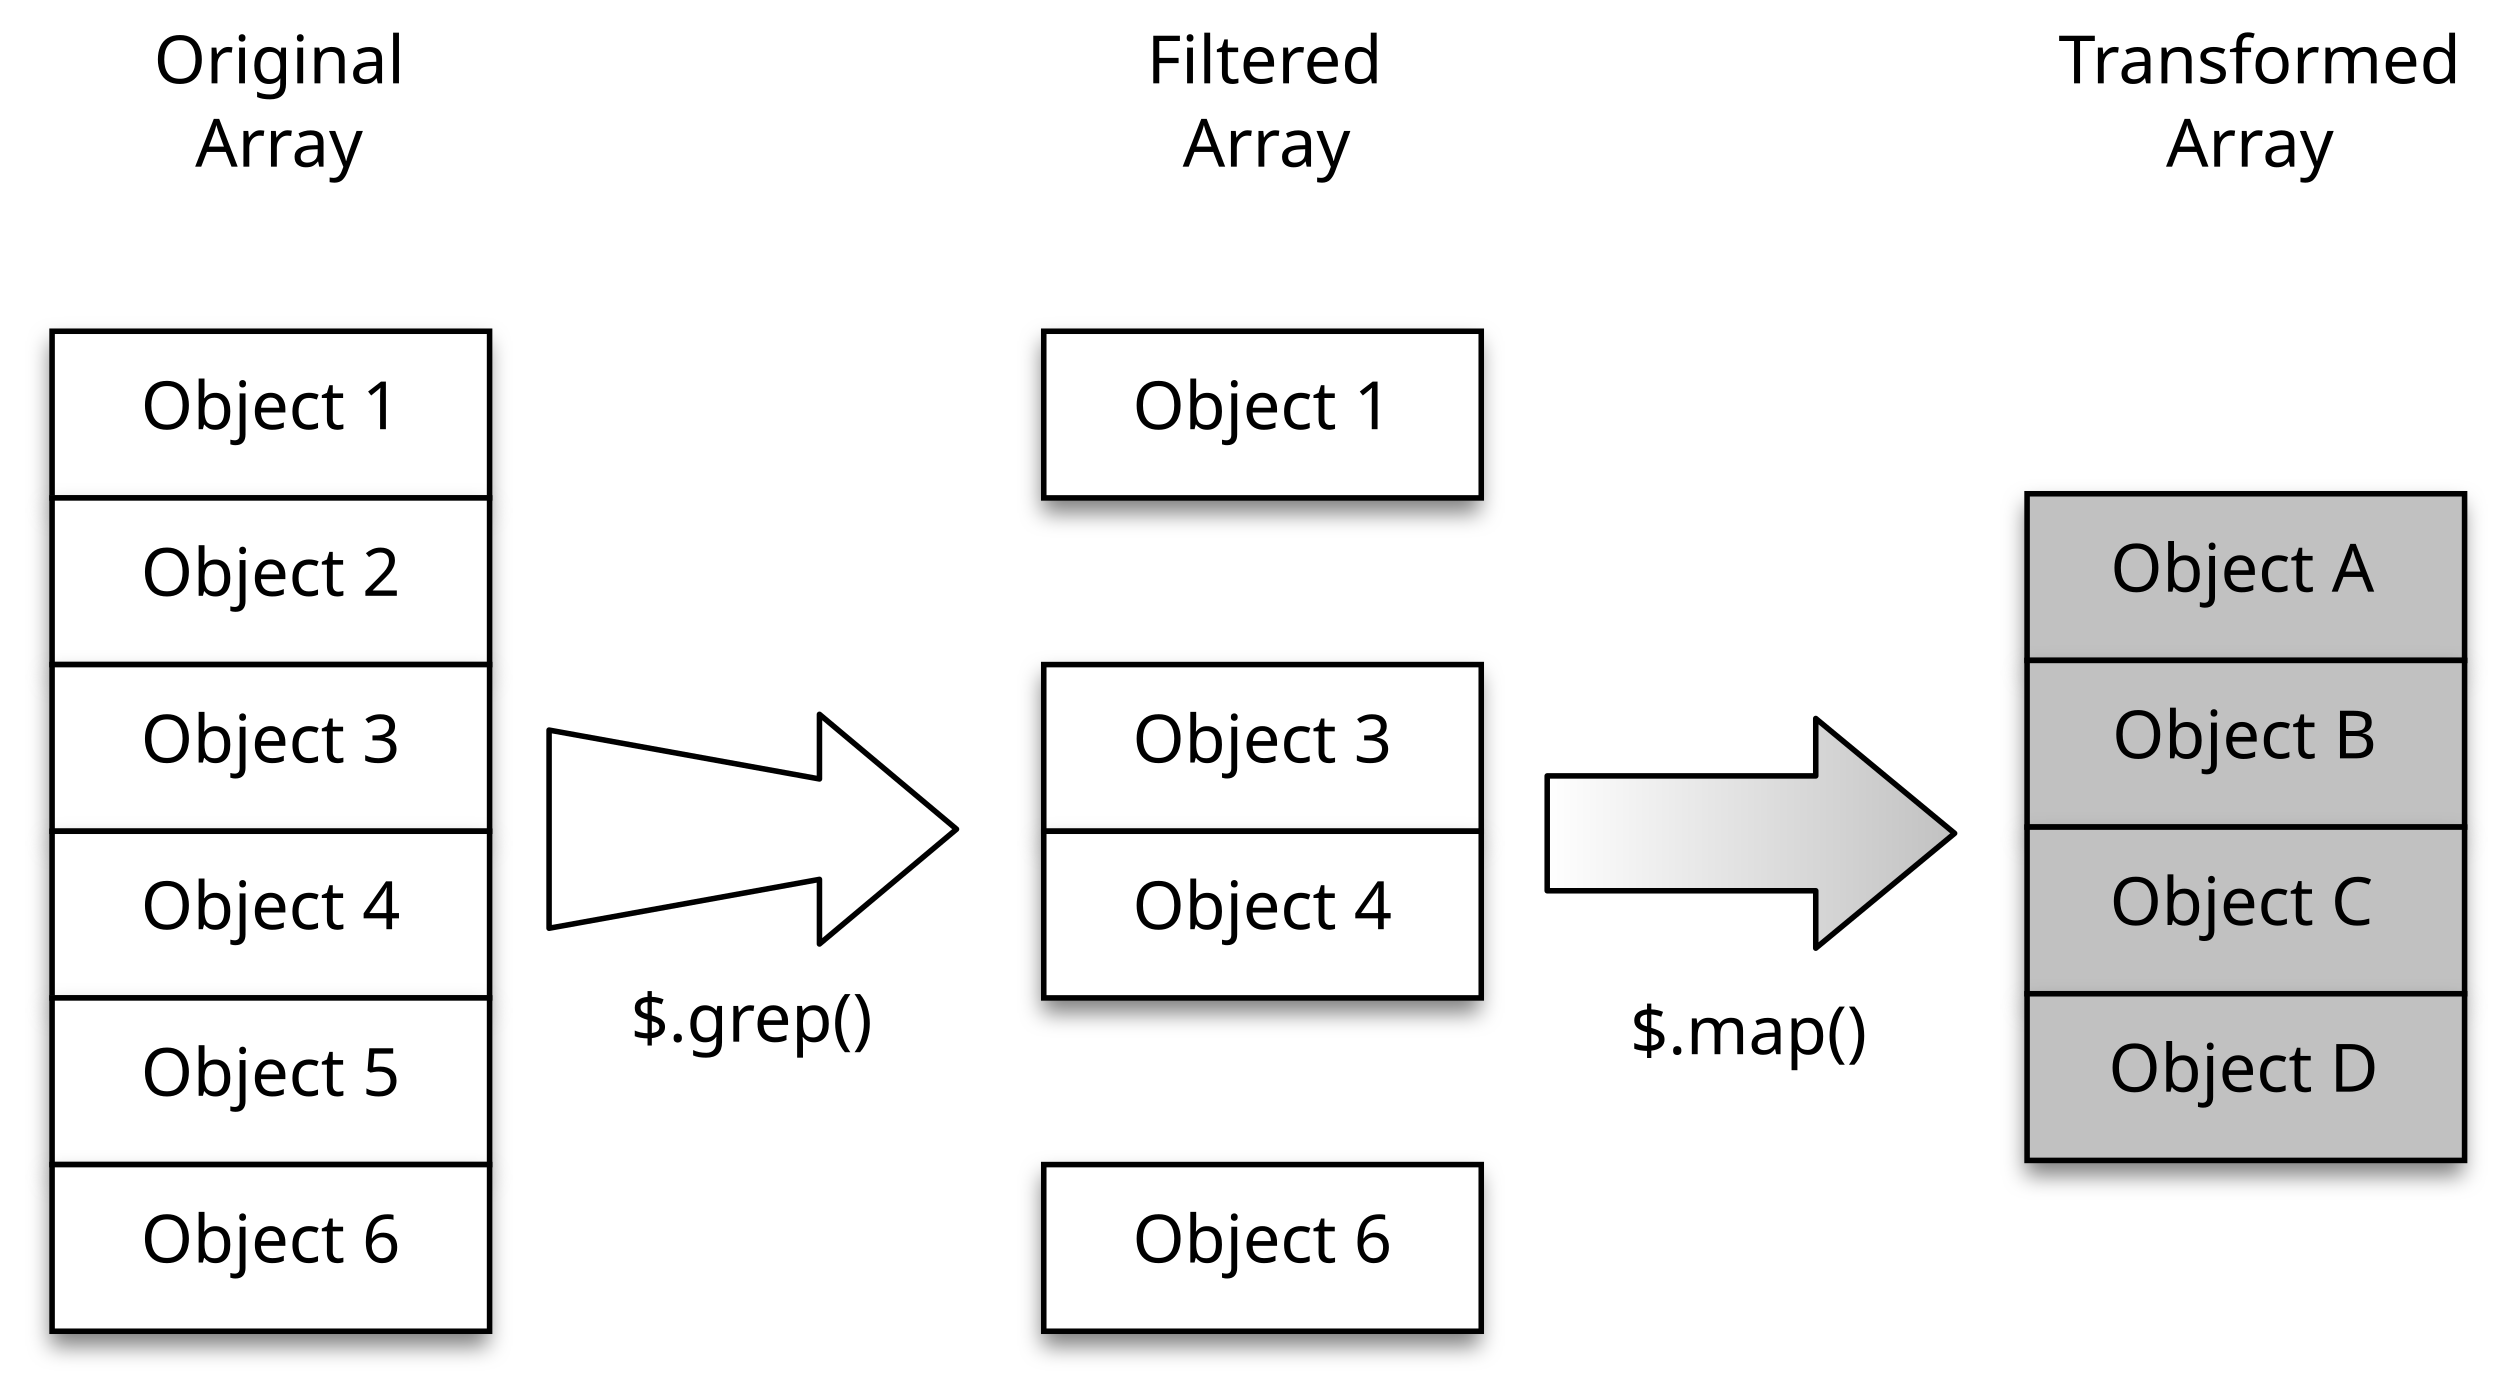
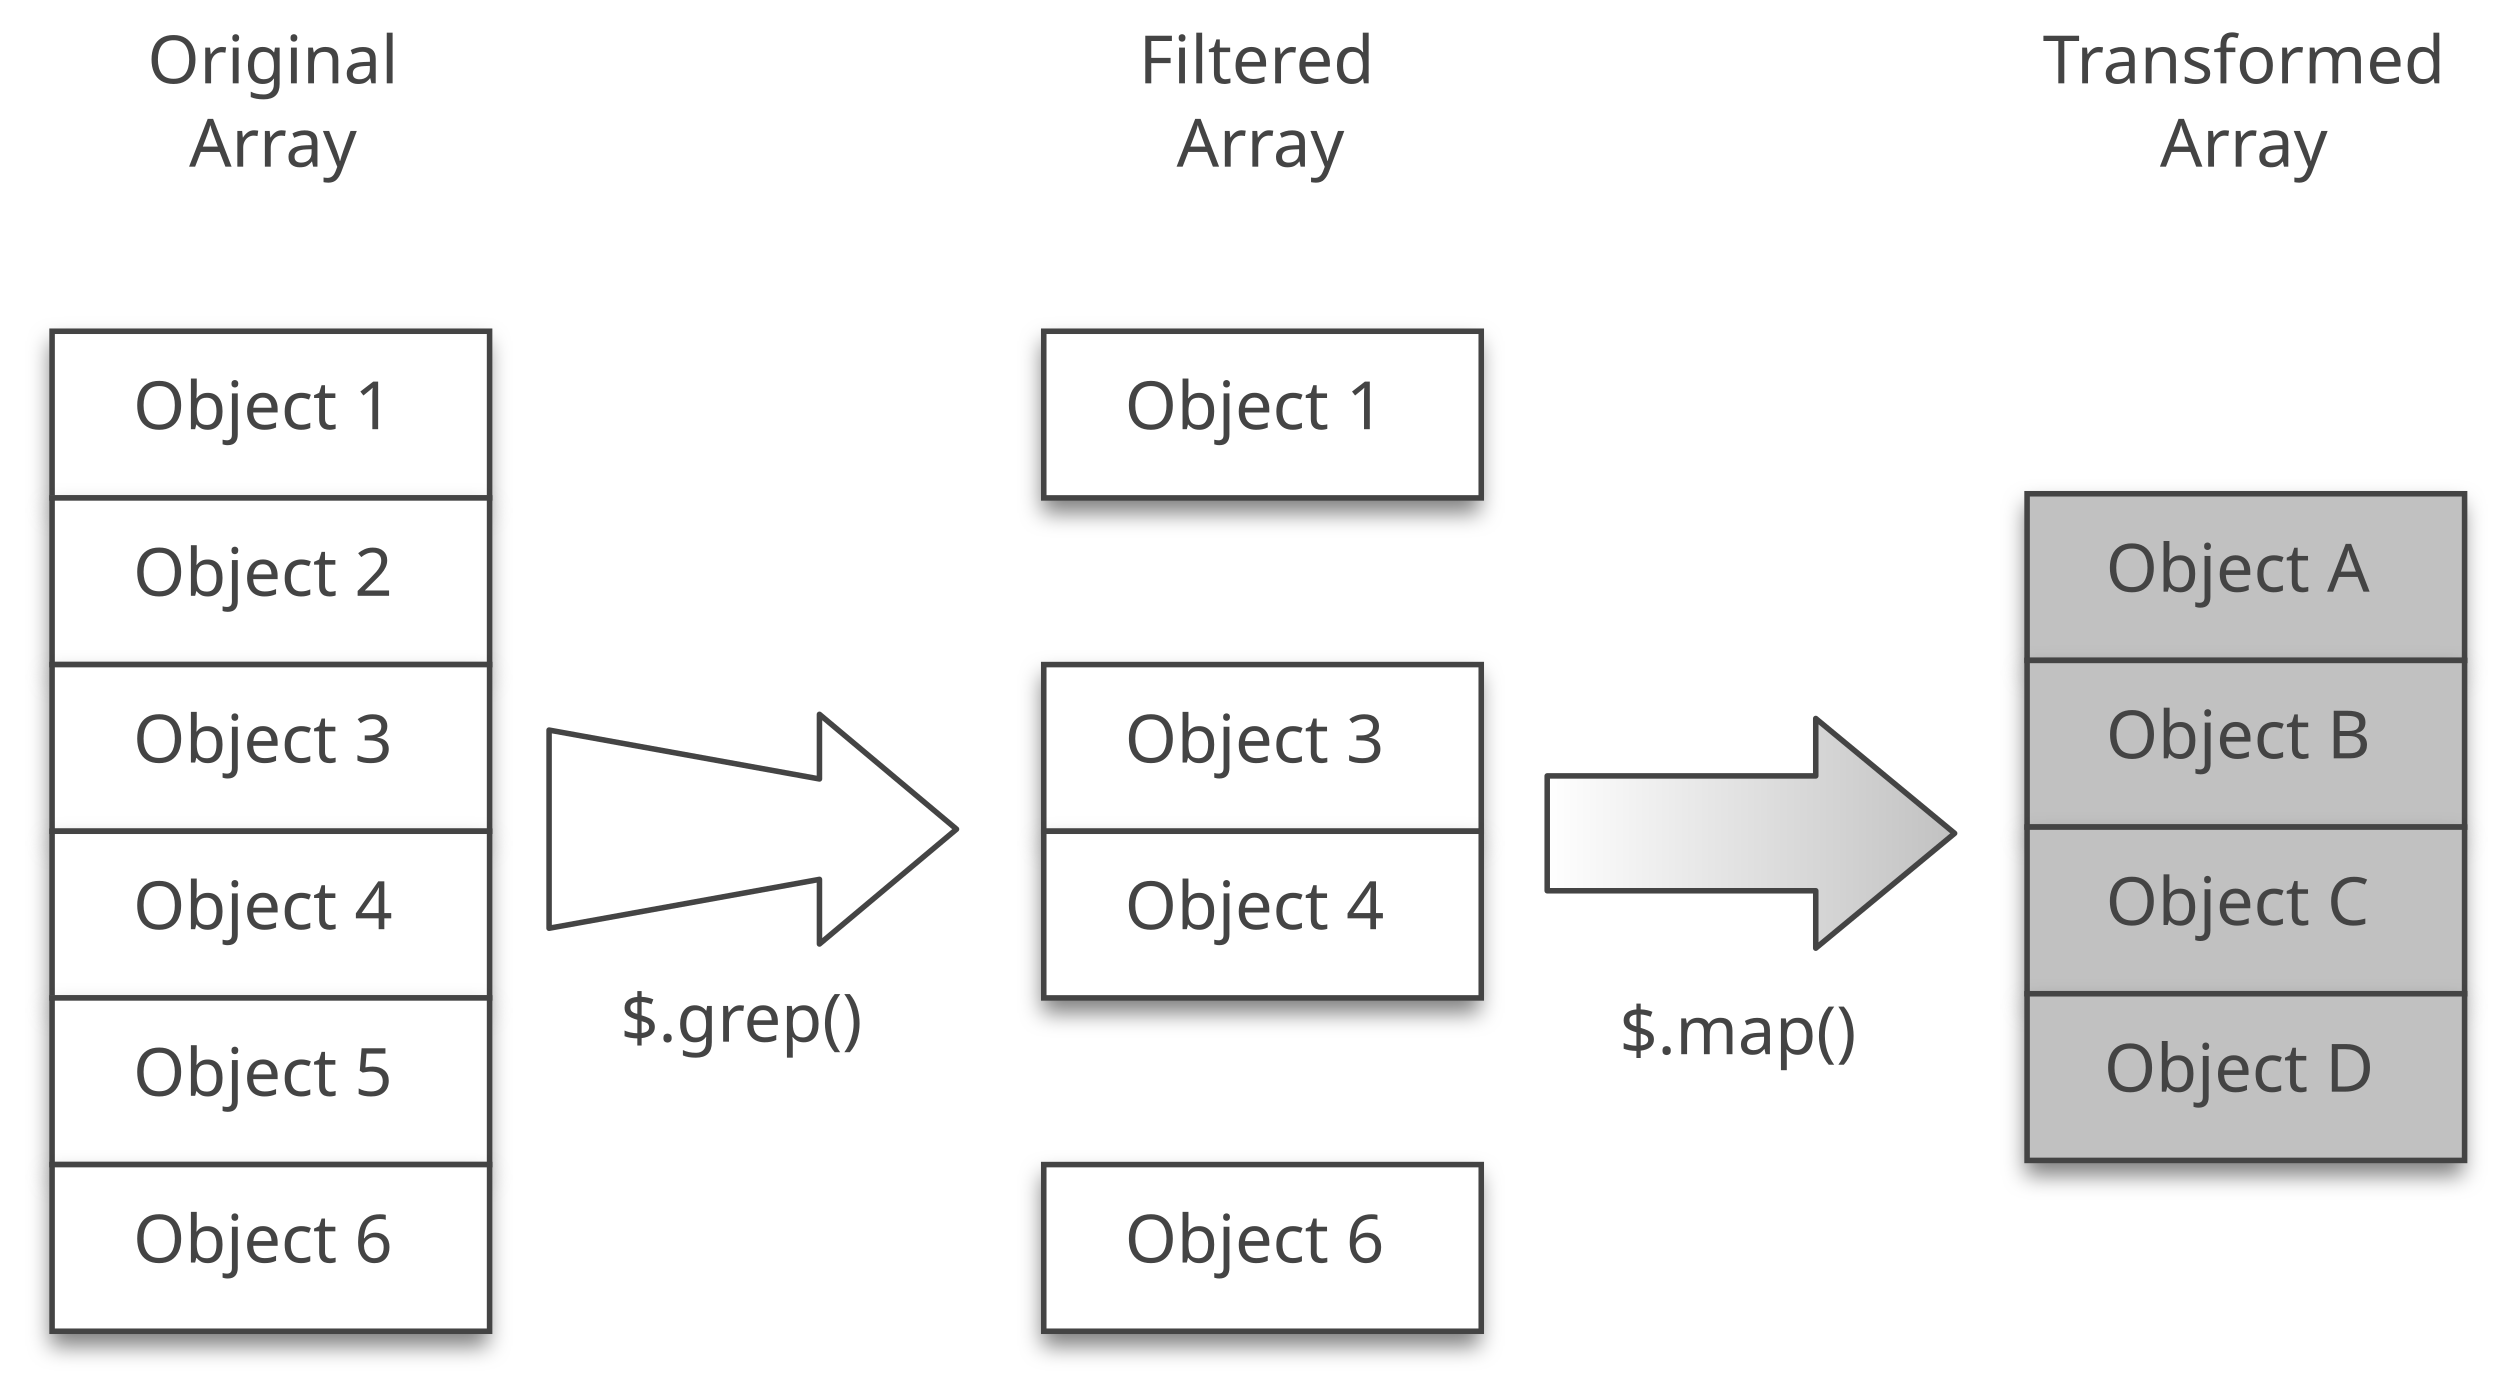
<svg xmlns="http://www.w3.org/2000/svg" version="1.1" width="600" height="332" xml:space="preserve">
  <defs>
    <filter id="shadow-outer" filterUnits="userSpaceOnUse">
      <feGaussianBlur stdDeviation="2.5" />
      <feOffset dx="0.1" dy="3.1" result="blur" />
      <feFlood flood-color="rgb(0, 0, 0)" flood-opacity="0.5" />
      <feComposite in2="blur" operator="in" result="colorShadow" />
      <feComposite in="SourceGraphic" in2="colorShadow" operator="over" />
    </filter>
    <linearGradient id="gradient-bezier30" x1="371.33" y1="200" x2="469.11" y2="200" gradientUnits="userSpaceOnUse">
      <stop offset="0" stop-color="rgb(255, 255, 255)" stop-opacity="1" />
      <stop offset="1" stop-color="rgb(193, 193, 193)" stop-opacity="1" />
    </linearGradient>
  </defs>
-   <path id="bezier" stroke="rgb(0, 0, 0)" stroke-width="1.33" stroke-linecap="round" stroke-linejoin="round" stroke-miterlimit="4" fill="none" d="M 196.67,186.95 L 131.78,175.22 131.78,222.78 196.67,211.05 196.67,226.56 229.56,199 196.67,171.44 196.67,186.95 Z M 196.67,186.95" />
+   <path id="bezier" stroke="rgb(68, 68, 68)" stroke-width="1.33" stroke-linecap="round" stroke-linejoin="round" stroke-miterlimit="4" fill="none" d="M 196.67,186.95 L 131.78,175.22 131.78,222.78 196.67,211.05 196.67,226.56 229.56,199 196.67,171.44 196.67,186.95 Z M 196.67,186.95" />
  <rect id="rectangle32" stroke="none" fill="rgb(255, 255, 255)" filter="url(#shadow-outer)" x="12" y="79" width="105" height="41" />
-   <rect id="rectangle" stroke="rgb(0, 0, 0)" stroke-width="1.33" fill="none" x="12.5" y="79.5" width="105" height="40" />
+   <rect id="rectangle" stroke="rgb(68, 68, 68)" stroke-width="1.33" fill="none" x="12.5" y="79.5" width="105" height="40" />
  <rect id="rectangle34" stroke="none" fill="rgb(255, 255, 255)" filter="url(#shadow-outer)" x="12" y="119" width="105" height="41" />
-   <rect id="rectangle35" stroke="rgb(0, 0, 0)" stroke-width="1.33" fill="none" x="12.5" y="119.5" width="105" height="40" />
+   <rect id="rectangle35" stroke="rgb(68, 68, 68)" stroke-width="1.33" fill="none" x="12.5" y="119.5" width="105" height="40" />
  <rect id="rectangle37" stroke="none" fill="rgb(255, 255, 255)" filter="url(#shadow-outer)" x="12" y="159" width="105" height="41" />
-   <rect id="rectangle38" stroke="rgb(0, 0, 0)" stroke-width="1.33" fill="none" x="12.5" y="159.5" width="105" height="40" />
+   <rect id="rectangle38" stroke="rgb(68, 68, 68)" stroke-width="1.33" fill="none" x="12.5" y="159.5" width="105" height="40" />
  <rect id="rectangle40" stroke="none" fill="rgb(255, 255, 255)" filter="url(#shadow-outer)" x="12" y="199" width="105" height="41" />
-   <rect id="rectangle41" stroke="rgb(0, 0, 0)" stroke-width="1.33" fill="none" x="12.5" y="199.5" width="105" height="40" />
+   <rect id="rectangle41" stroke="rgb(68, 68, 68)" stroke-width="1.33" fill="none" x="12.5" y="199.5" width="105" height="40" />
  <rect id="rectangle43" stroke="none" fill="rgb(255, 255, 255)" filter="url(#shadow-outer)" x="12" y="239" width="105" height="41" />
-   <rect id="rectangle44" stroke="rgb(0, 0, 0)" stroke-width="1.33" fill="none" x="12.5" y="239.5" width="105" height="40" />
+   <rect id="rectangle44" stroke="rgb(68, 68, 68)" stroke-width="1.33" fill="none" x="12.5" y="239.5" width="105" height="40" />
  <rect id="rectangle46" stroke="none" fill="rgb(255, 255, 255)" filter="url(#shadow-outer)" x="12" y="279" width="105" height="41" />
-   <rect id="rectangle47" stroke="rgb(0, 0, 0)" stroke-width="1.33" fill="none" x="12.5" y="279.5" width="105" height="40" />
+   <rect id="rectangle47" stroke="rgb(68, 68, 68)" stroke-width="1.33" fill="none" x="12.5" y="279.5" width="105" height="40" />
  <rect id="rectangle3" stroke="none" fill="rgb(255, 255, 255)" filter="url(#shadow-outer)" x="250" y="79" width="105" height="41" />
-   <rect id="rectangle4" stroke="rgb(0, 0, 0)" stroke-width="1.33" fill="none" x="250.5" y="79.5" width="105" height="40" />
+   <rect id="rectangle4" stroke="rgb(68, 68, 68)" stroke-width="1.33" fill="none" x="250.5" y="79.5" width="105" height="40" />
  <rect id="rectangle6" stroke="none" fill="rgb(255, 255, 255)" filter="url(#shadow-outer)" x="250" y="159" width="105" height="41" />
-   <rect id="rectangle7" stroke="rgb(0, 0, 0)" stroke-width="1.33" fill="none" x="250.5" y="159.5" width="105" height="40" />
+   <rect id="rectangle7" stroke="rgb(68, 68, 68)" stroke-width="1.33" fill="none" x="250.5" y="159.5" width="105" height="40" />
  <rect id="rectangle18" stroke="none" fill="rgb(255, 255, 255)" filter="url(#shadow-outer)" x="250" y="199" width="105" height="41" />
-   <rect id="rectangle19" stroke="rgb(0, 0, 0)" stroke-width="1.33" fill="none" x="250.5" y="199.5" width="105" height="40" />
+   <rect id="rectangle19" stroke="rgb(68, 68, 68)" stroke-width="1.33" fill="none" x="250.5" y="199.5" width="105" height="40" />
  <rect id="rectangle21" stroke="none" fill="rgb(255, 255, 255)" filter="url(#shadow-outer)" x="250" y="279" width="105" height="41" />
-   <rect id="rectangle51" stroke="rgb(0, 0, 0)" stroke-width="1.33" fill="none" x="250.5" y="279.5" width="105" height="40" />
+   <rect id="rectangle51" stroke="rgb(68, 68, 68)" stroke-width="1.33" fill="none" x="250.5" y="279.5" width="105" height="40" />
  <rect id="rectangle14" stroke="none" fill="rgb(193, 193, 193)" filter="url(#shadow-outer)" x="486" y="118" width="105" height="41" />
-   <rect id="rectangle15" stroke="rgb(0, 0, 0)" stroke-width="1.33" fill="none" x="486.5" y="118.5" width="105" height="40" />
+   <rect id="rectangle15" stroke="rgb(68, 68, 68)" stroke-width="1.33" fill="none" x="486.5" y="118.5" width="105" height="40" />
  <rect id="rectangle23" stroke="none" fill="rgb(193, 193, 193)" filter="url(#shadow-outer)" x="486" y="158" width="105" height="41" />
-   <rect id="rectangle24" stroke="rgb(0, 0, 0)" stroke-width="1.33" fill="none" x="486.5" y="158.5" width="105" height="40" />
+   <rect id="rectangle24" stroke="rgb(68, 68, 68)" stroke-width="1.33" fill="none" x="486.5" y="158.5" width="105" height="40" />
  <rect id="rectangle53" stroke="none" fill="rgb(193, 193, 193)" filter="url(#shadow-outer)" x="486" y="198" width="105" height="41" />
-   <rect id="rectangle54" stroke="rgb(0, 0, 0)" stroke-width="1.33" fill="none" x="486.5" y="198.5" width="105" height="40" />
+   <rect id="rectangle54" stroke="rgb(68, 68, 68)" stroke-width="1.33" fill="none" x="486.5" y="198.5" width="105" height="40" />
  <rect id="rectangle56" stroke="none" fill="rgb(193, 193, 193)" filter="url(#shadow-outer)" x="486" y="238" width="105" height="41" />
-   <rect id="rectangle57" stroke="rgb(0, 0, 0)" stroke-width="1.33" fill="none" x="486.5" y="238.5" width="105" height="40" />
+   <rect id="rectangle57" stroke="rgb(68, 68, 68)" stroke-width="1.33" fill="none" x="486.5" y="238.5" width="105" height="40" />
  <path id="bezier30" stroke="none" fill="url(#gradient-bezier30)" d="M 371.33,213.78 L 371.33,186.22 435.78,186.22 435.78,172.44 469.11,200 435.78,227.56 435.78,213.78 371.33,213.78 Z M 371.33,213.78" />
-   <path id="bezier31" stroke="rgb(0, 0, 0)" stroke-width="1.33" stroke-linecap="round" stroke-linejoin="round" stroke-miterlimit="4" fill="none" d="M 371.33,213.78 L 371.33,186.22 435.78,186.22 435.78,172.44 469.11,200 435.78,227.56 435.78,213.78 371.33,213.78 Z M 371.33,213.78" />
+   <path id="bezier31" stroke="rgb(68, 68, 68)" stroke-width="1.33" stroke-linecap="round" stroke-linejoin="round" stroke-miterlimit="4" fill="none" d="M 371.33,213.78 L 371.33,186.22 435.78,186.22 435.78,172.44 469.11,200 435.78,227.56 435.78,213.78 371.33,213.78 Z M 371.33,213.78" />
  <rect id="rectangle33" stroke="none" fill="none" x="12" y="87" width="105" height="33" />
-   <text fill="rgb(0, 0, 0)" font-family="Avenir-Light, Avenir, sans-serif" font-size="16" x="33.82" y="87">
-     <tspan x="33.82" y="103">Object 1</tspan>
+   <text fill="rgb(68, 68, 68)" font-family="Varela, sans-serif" font-size="16" x="31.96" y="87">
+     <tspan x="31.96" y="103">Object 1</tspan>
  </text>
  <rect id="rectangle36" stroke="none" fill="none" x="12" y="127" width="105" height="33" />
-   <text fill="rgb(0, 0, 0)" font-family="Avenir-Light, Avenir, sans-serif" font-size="16" x="33.82" y="127">
-     <tspan x="33.82" y="143">Object 2</tspan>
+   <text fill="rgb(68, 68, 68)" font-family="Varela, sans-serif" font-size="16" x="31.96" y="127">
+     <tspan x="31.96" y="143">Object 2</tspan>
  </text>
  <rect id="rectangle39" stroke="none" fill="none" x="12" y="167" width="105" height="33" />
-   <text fill="rgb(0, 0, 0)" font-family="Avenir-Light, Avenir, sans-serif" font-size="16" x="33.82" y="167">
-     <tspan x="33.82" y="183">Object 3</tspan>
+   <text fill="rgb(68, 68, 68)" font-family="Varela, sans-serif" font-size="16" x="31.96" y="167">
+     <tspan x="31.96" y="183">Object 3</tspan>
  </text>
  <rect id="rectangle42" stroke="none" fill="none" x="12" y="207" width="105" height="33" />
-   <text fill="rgb(0, 0, 0)" font-family="Avenir-Light, Avenir, sans-serif" font-size="16" x="33.82" y="207">
-     <tspan x="33.82" y="223">Object 4</tspan>
+   <text fill="rgb(68, 68, 68)" font-family="Varela, sans-serif" font-size="16" x="31.96" y="207">
+     <tspan x="31.96" y="223">Object 4</tspan>
  </text>
  <rect id="rectangle45" stroke="none" fill="none" x="12" y="247" width="105" height="33" />
-   <text fill="rgb(0, 0, 0)" font-family="Avenir-Light, Avenir, sans-serif" font-size="16" x="33.82" y="247">
-     <tspan x="33.82" y="263">Object 5</tspan>
+   <text fill="rgb(68, 68, 68)" font-family="Varela, sans-serif" font-size="16" x="31.96" y="247">
+     <tspan x="31.96" y="263">Object 5</tspan>
  </text>
  <rect id="rectangle48" stroke="none" fill="none" x="12" y="287" width="105" height="33" />
-   <text fill="rgb(0, 0, 0)" font-family="Avenir-Light, Avenir, sans-serif" font-size="16" x="33.82" y="287">
-     <tspan x="33.82" y="303">Object 6</tspan>
+   <text fill="rgb(68, 68, 68)" font-family="Varela, sans-serif" font-size="16" x="31.96" y="287">
+     <tspan x="31.96" y="303">Object 6</tspan>
  </text>
  <rect id="rectangle49" stroke="none" fill="none" x="13" y="4" width="105" height="33" />
-   <text fill="rgb(0, 0, 0)" font-family="Avenir-Light, Avenir, sans-serif" font-size="16" x="36.92" y="4">
-     <tspan x="36.92" y="20">Original</tspan>
+   <text fill="rgb(68, 68, 68)" font-family="Varela, sans-serif" font-size="16" x="35.4" y="4">
+     <tspan x="35.4" y="20">Original</tspan>
  </text>
  <rect id="rectangle50" stroke="none" fill="none" x="13" y="24" width="105" height="33" />
-   <text fill="rgb(0, 0, 0)" font-family="Avenir-Light, Avenir, sans-serif" font-size="16" x="46.84" y="24">
-     <tspan x="46.84" y="40">Array</tspan>
+   <text fill="rgb(68, 68, 68)" font-family="Varela, sans-serif" font-size="16" x="45.38" y="24">
+     <tspan x="45.38" y="40">Array</tspan>
  </text>
  <rect id="rectangle2" stroke="none" fill="none" x="132" y="234" width="93" height="33" />
-   <text fill="rgb(0, 0, 0)" font-family="Avenir-Light, Avenir, sans-serif" font-size="16" x="151.36" y="234">
-     <tspan x="151.36" y="250">$.grep()</tspan>
+   <text fill="rgb(68, 68, 68)" font-family="Varela, sans-serif" font-size="16" x="148.91" y="234">
+     <tspan x="148.91" y="250">$.grep()</tspan>
  </text>
  <rect id="rectangle5" stroke="none" fill="none" x="250" y="87" width="105" height="33" />
-   <text fill="rgb(0, 0, 0)" font-family="Avenir-Light, Avenir, sans-serif" font-size="16" x="271.82" y="87">
-     <tspan x="271.82" y="103">Object 1</tspan>
+   <text fill="rgb(68, 68, 68)" font-family="Varela, sans-serif" font-size="16" x="269.96" y="87">
+     <tspan x="269.96" y="103">Object 1</tspan>
  </text>
  <rect id="rectangle16" stroke="none" fill="none" x="250" y="167" width="105" height="33" />
-   <text fill="rgb(0, 0, 0)" font-family="Avenir-Light, Avenir, sans-serif" font-size="16" x="271.82" y="167">
-     <tspan x="271.82" y="183">Object 3</tspan>
+   <text fill="rgb(68, 68, 68)" font-family="Varela, sans-serif" font-size="16" x="269.96" y="167">
+     <tspan x="269.96" y="183">Object 3</tspan>
  </text>
  <rect id="rectangle20" stroke="none" fill="none" x="250" y="207" width="105" height="33" />
-   <text fill="rgb(0, 0, 0)" font-family="Avenir-Light, Avenir, sans-serif" font-size="16" x="271.82" y="207">
-     <tspan x="271.82" y="223">Object 4</tspan>
+   <text fill="rgb(68, 68, 68)" font-family="Varela, sans-serif" font-size="16" x="269.96" y="207">
+     <tspan x="269.96" y="223">Object 4</tspan>
  </text>
  <rect id="rectangle52" stroke="none" fill="none" x="250" y="287" width="105" height="33" />
-   <text fill="rgb(0, 0, 0)" font-family="Avenir-Light, Avenir, sans-serif" font-size="16" x="271.82" y="287">
-     <tspan x="271.82" y="303">Object 6</tspan>
+   <text fill="rgb(68, 68, 68)" font-family="Varela, sans-serif" font-size="16" x="269.96" y="287">
+     <tspan x="269.96" y="303">Object 6</tspan>
  </text>
  <rect id="rectangle12" stroke="none" fill="none" x="250" y="4" width="105" height="33" />
-   <text fill="rgb(0, 0, 0)" font-family="Avenir-Light, Avenir, sans-serif" font-size="16" x="275.24" y="4">
-     <tspan x="275.24" y="20">Filtered</tspan>
+   <text fill="rgb(68, 68, 68)" font-family="Varela, sans-serif" font-size="16" x="273.32" y="4">
+     <tspan x="273.32" y="20">Filtered</tspan>
  </text>
  <rect id="rectangle13" stroke="none" fill="none" x="250" y="24" width="105" height="33" />
-   <text fill="rgb(0, 0, 0)" font-family="Avenir-Light, Avenir, sans-serif" font-size="16" x="283.84" y="24">
-     <tspan x="283.84" y="40">Array</tspan>
+   <text fill="rgb(68, 68, 68)" font-family="Varela, sans-serif" font-size="16" x="282.38" y="24">
+     <tspan x="282.38" y="40">Array</tspan>
  </text>
  <rect id="rectangle22" stroke="none" fill="none" x="486" y="126" width="105" height="33" />
-   <text fill="rgb(0, 0, 0)" font-family="Avenir-Light, Avenir, sans-serif" font-size="16" x="506.5" y="126">
-     <tspan x="506.5" y="142">Object A</tspan>
+   <text fill="rgb(68, 68, 68)" font-family="Varela, sans-serif" font-size="16" x="505.4" y="126">
+     <tspan x="505.4" y="142">Object A</tspan>
  </text>
  <rect id="rectangle25" stroke="none" fill="none" x="486" y="166" width="105" height="33" />
-   <text fill="rgb(0, 0, 0)" font-family="Avenir-Light, Avenir, sans-serif" font-size="16" x="506.94" y="166">
-     <tspan x="506.94" y="182">Object B</tspan>
+   <text fill="rgb(68, 68, 68)" font-family="Varela, sans-serif" font-size="16" x="505.44" y="166">
+     <tspan x="505.44" y="182">Object B</tspan>
  </text>
  <rect id="rectangle55" stroke="none" fill="none" x="486" y="206" width="105" height="33" />
-   <text fill="rgb(0, 0, 0)" font-family="Avenir-Light, Avenir, sans-serif" font-size="16" x="506.35" y="206">
-     <tspan x="506.35" y="222">Object C</tspan>
+   <text fill="rgb(68, 68, 68)" font-family="Varela, sans-serif" font-size="16" x="505.4" y="206">
+     <tspan x="505.4" y="222">Object C</tspan>
  </text>
  <rect id="rectangle58" stroke="none" fill="none" x="486" y="246" width="105" height="33" />
-   <text fill="rgb(0, 0, 0)" font-family="Avenir-Light, Avenir, sans-serif" font-size="16" x="506.05" y="246">
-     <tspan x="506.05" y="262">Object D</tspan>
+   <text fill="rgb(68, 68, 68)" font-family="Varela, sans-serif" font-size="16" x="504.98" y="246">
+     <tspan x="504.98" y="262">Object D</tspan>
  </text>
  <rect id="rectangle8" stroke="none" fill="none" x="486" y="4" width="105" height="33" />
-   <text fill="rgb(0, 0, 0)" font-family="Avenir-Light, Avenir, sans-serif" font-size="16" x="494.04" y="4">
-     <tspan x="494.04" y="20">Transformed</tspan>
+   <text fill="rgb(68, 68, 68)" font-family="Varela, sans-serif" font-size="16" x="490.26" y="4">
+     <tspan x="490.26" y="20">Transformed</tspan>
  </text>
  <rect id="rectangle9" stroke="none" fill="none" x="486" y="24" width="105" height="33" />
-   <text fill="rgb(0, 0, 0)" font-family="Avenir-Light, Avenir, sans-serif" font-size="16" x="519.84" y="24">
-     <tspan x="519.84" y="40">Array</tspan>
+   <text fill="rgb(68, 68, 68)" font-family="Varela, sans-serif" font-size="16" x="518.38" y="24">
+     <tspan x="518.38" y="40">Array</tspan>
  </text>
  <rect id="rectangle10" stroke="none" fill="none" x="371" y="237" width="93" height="33" />
-   <text fill="rgb(0, 0, 0)" font-family="Avenir-Light, Avenir, sans-serif" font-size="16" x="391.24" y="237">
-     <tspan x="391.24" y="253">$.map()</tspan>
+   <text fill="rgb(68, 68, 68)" font-family="Varela, sans-serif" font-size="16" x="388.69" y="237">
+     <tspan x="388.69" y="253">$.map()</tspan>
  </text>
</svg>
